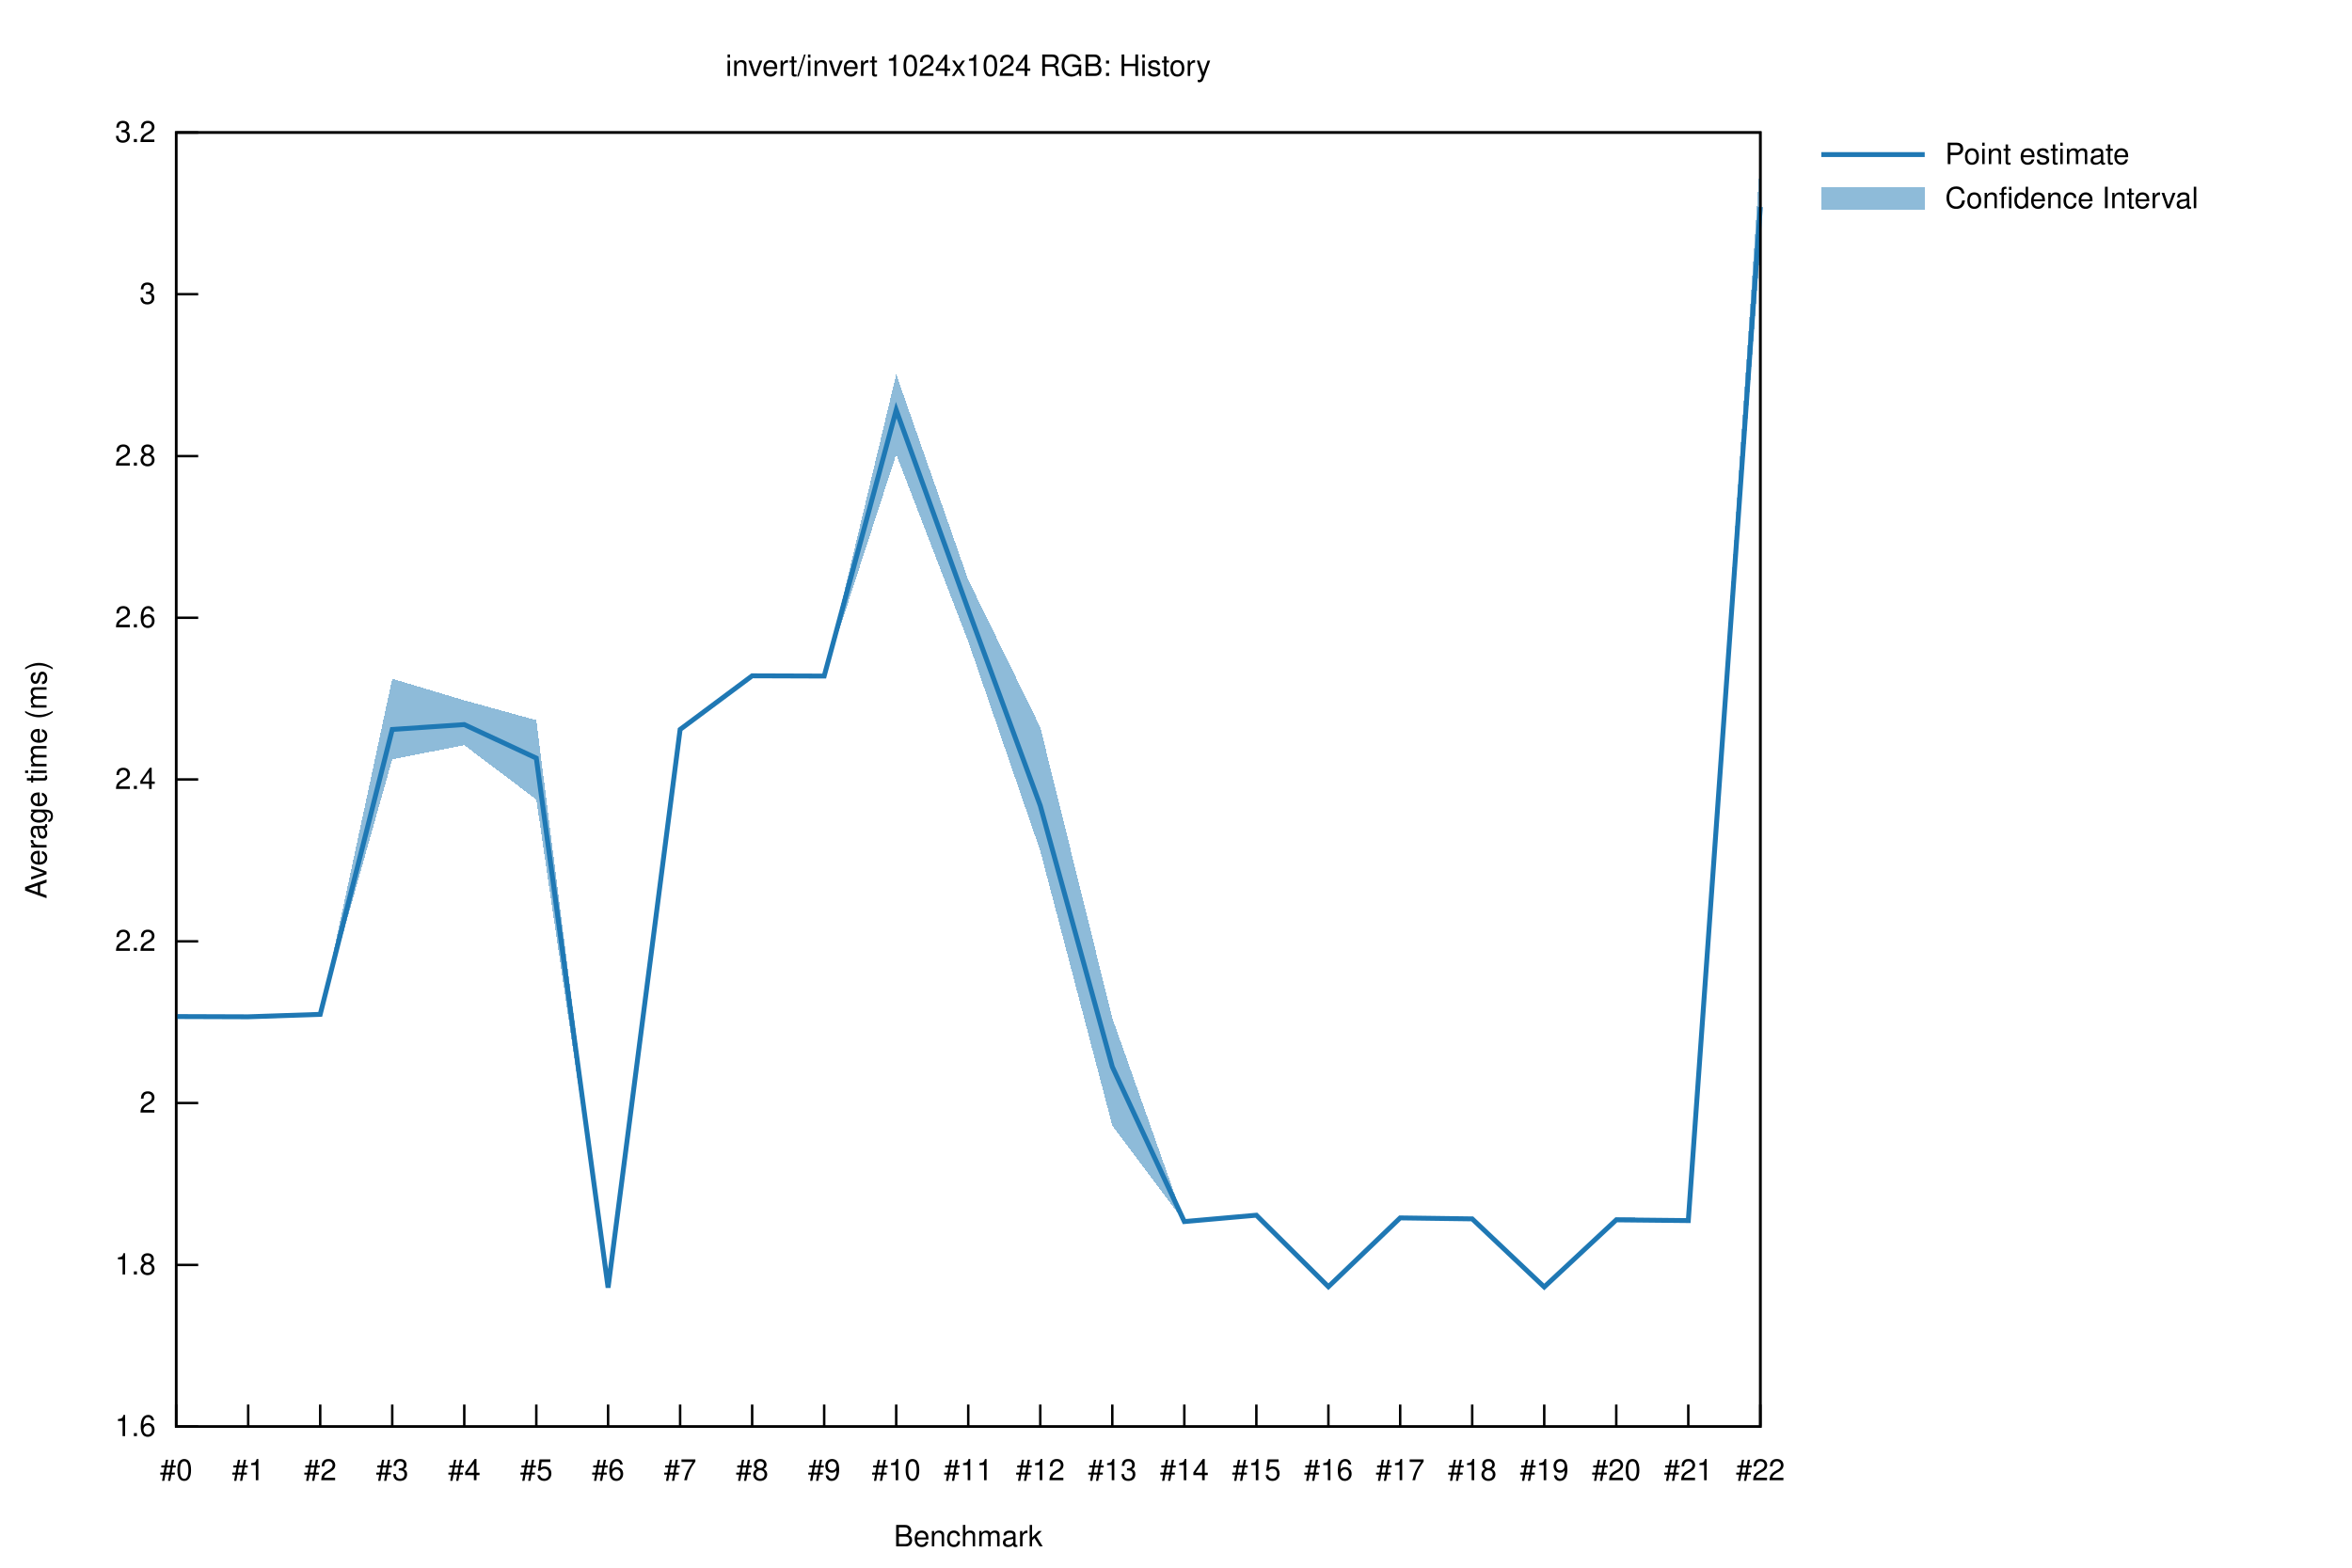
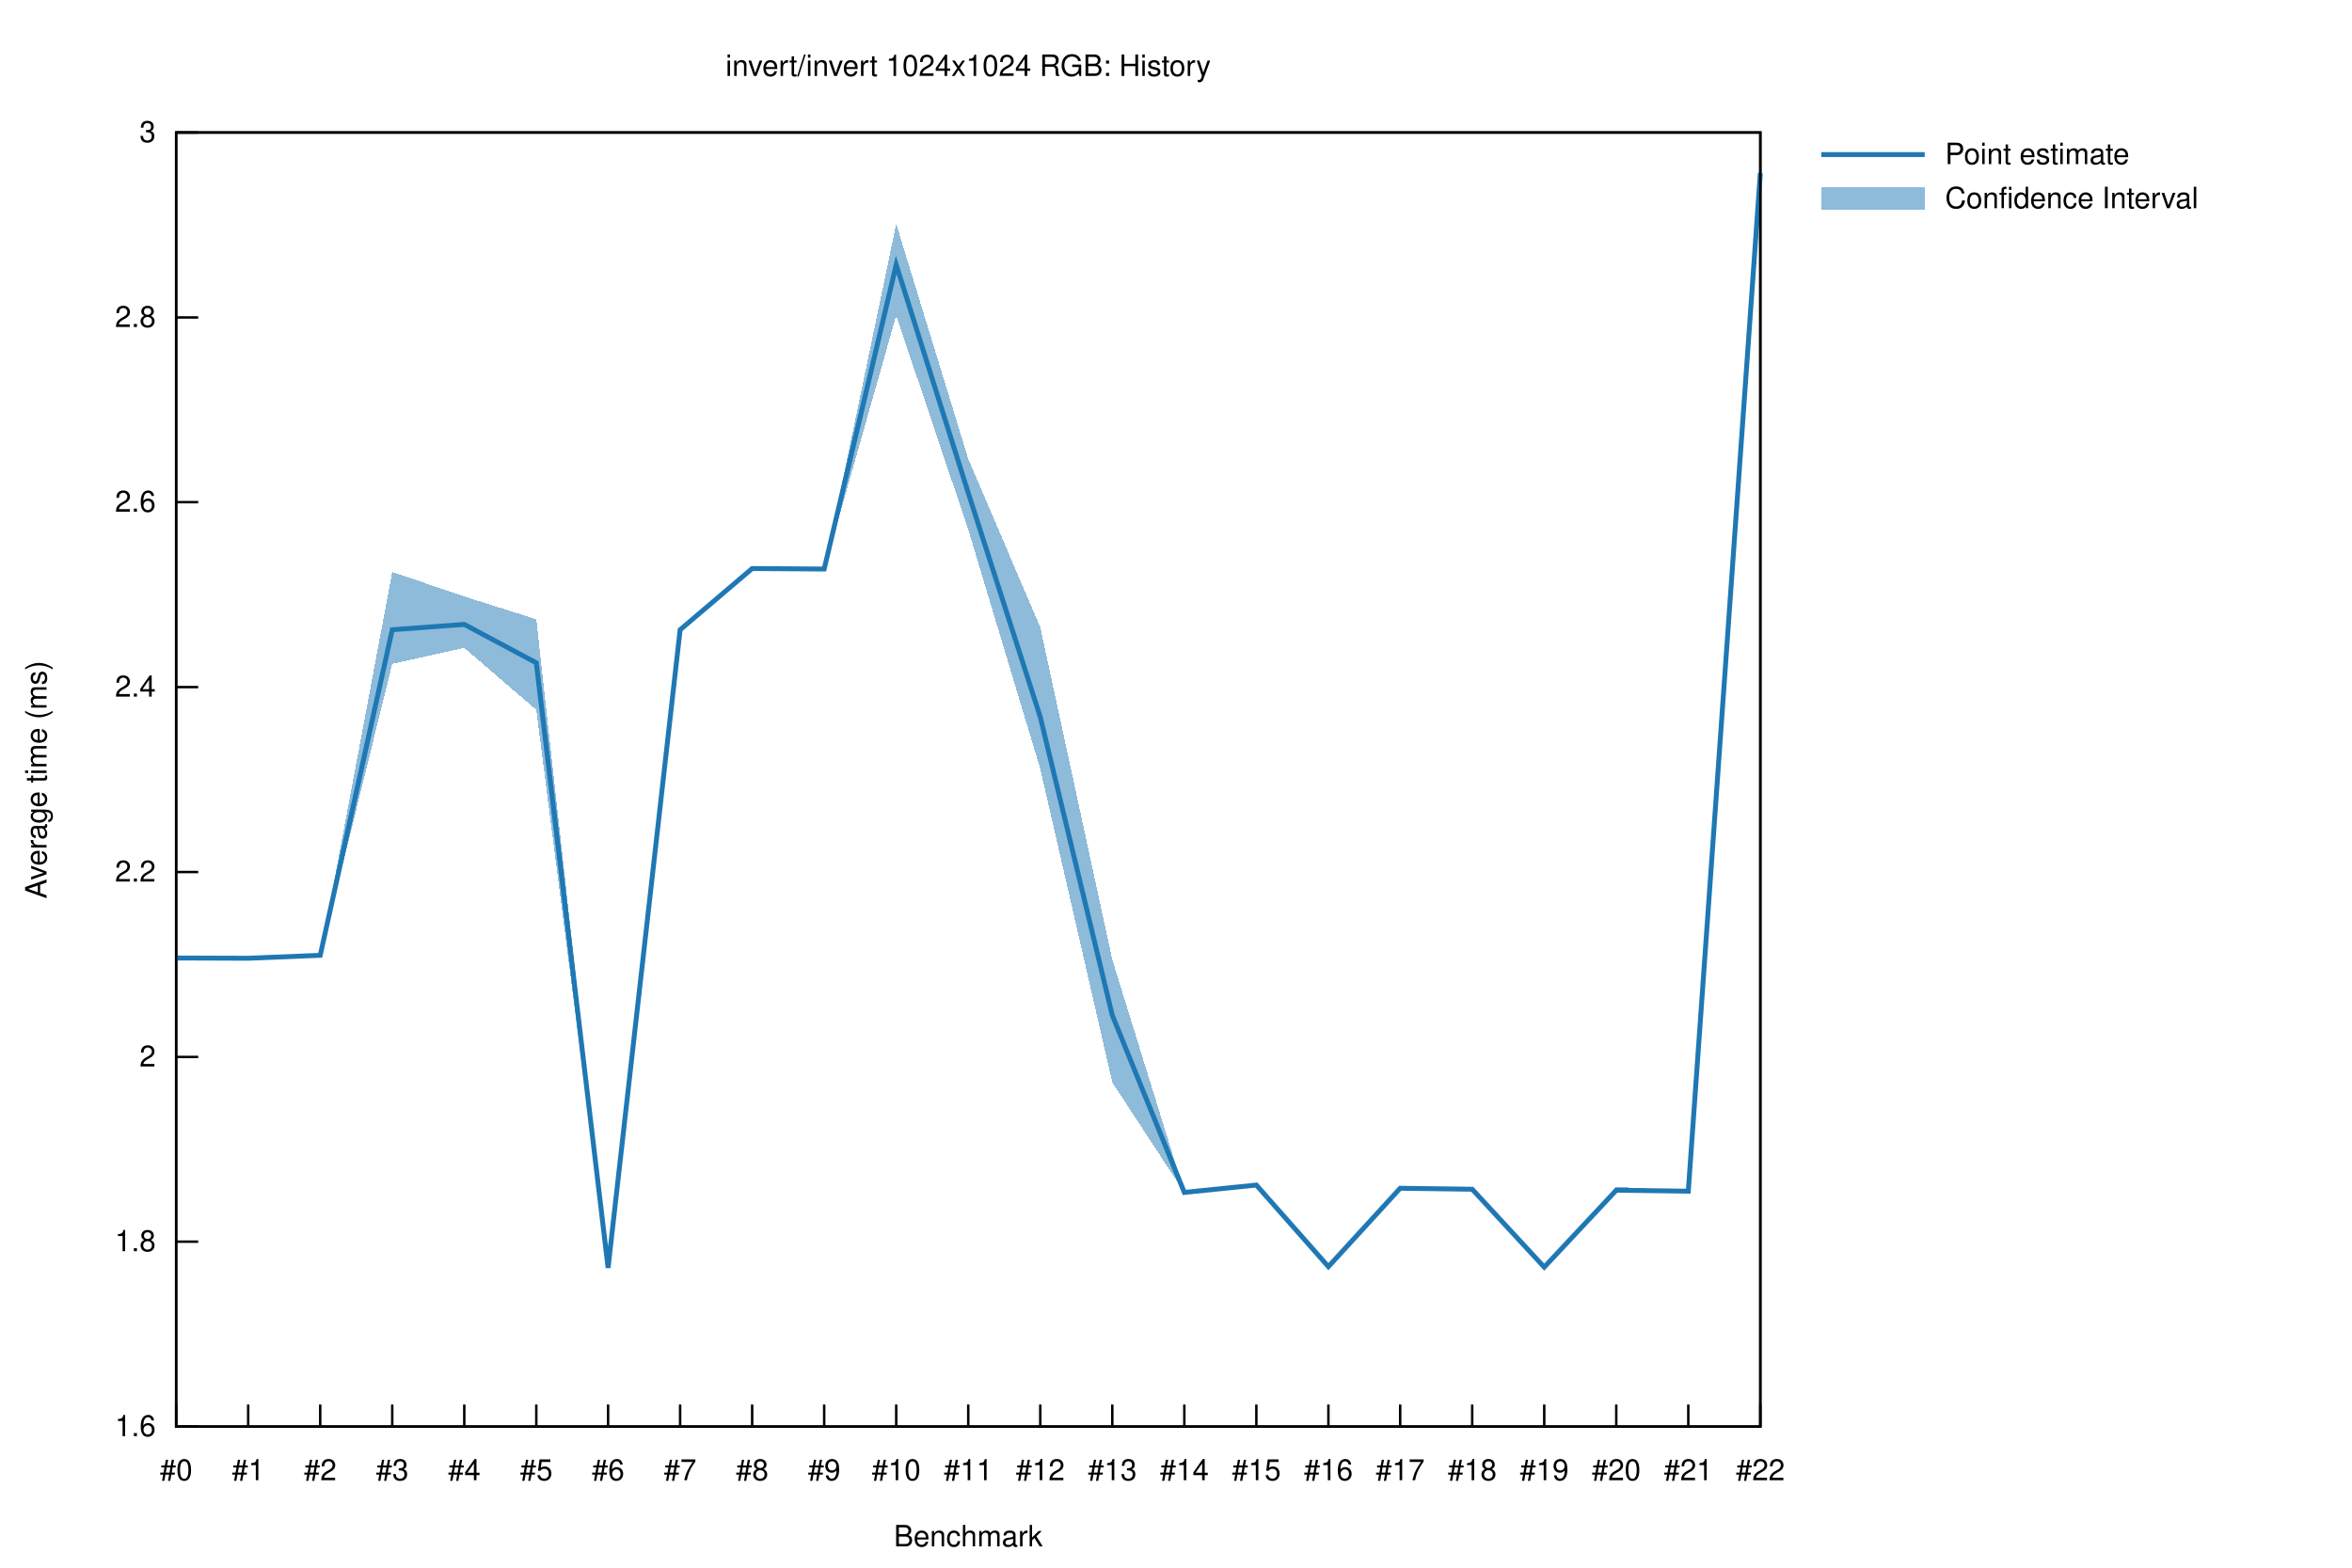
<svg xmlns="http://www.w3.org/2000/svg" xmlns:xlink="http://www.w3.org/1999/xlink" viewBox="0 0 960 640">
  <g id="gnuplot_canvas">
    <rect x="0" y="0" width="960" height="640" fill="none" />
    <defs>
      <circle id="gpDot" r="0.5" stroke-width="0.5" stroke="currentColor" />
      <path id="gpPt0" stroke-width="0.222" stroke="currentColor" d="M-1,0 h2 M0,-1 v2" />
      <path id="gpPt1" stroke-width="0.222" stroke="currentColor" d="M-1,-1 L1,1 M1,-1 L-1,1" />
      <path id="gpPt2" stroke-width="0.222" stroke="currentColor" d="M-1,0 L1,0 M0,-1 L0,1 M-1,-1 L1,1 M-1,1 L1,-1" />
      <rect id="gpPt3" stroke-width="0.222" stroke="currentColor" x="-1" y="-1" width="2" height="2" />
      <rect id="gpPt4" stroke-width="0.222" stroke="currentColor" fill="currentColor" x="-1" y="-1" width="2" height="2" />
      <circle id="gpPt5" stroke-width="0.222" stroke="currentColor" cx="0" cy="0" r="1" />
      <use xlink:href="#gpPt5" id="gpPt6" fill="currentColor" stroke="none" />
      <path id="gpPt7" stroke-width="0.222" stroke="currentColor" d="M0,-1.33 L-1.33,0.67 L1.33,0.67 z" />
      <use xlink:href="#gpPt7" id="gpPt8" fill="currentColor" stroke="none" />
      <use xlink:href="#gpPt7" id="gpPt9" stroke="currentColor" transform="rotate(180)" />
      <use xlink:href="#gpPt9" id="gpPt10" fill="currentColor" stroke="none" />
      <use xlink:href="#gpPt3" id="gpPt11" stroke="currentColor" transform="rotate(45)" />
      <use xlink:href="#gpPt11" id="gpPt12" fill="currentColor" stroke="none" />
      <path id="gpPt13" stroke-width="0.222" stroke="currentColor" d="M0,1.330 L1.265,0.411 L0.782,-1.067 L-0.782,-1.076 L-1.265,0.411 z" />
      <use xlink:href="#gpPt13" id="gpPt14" fill="currentColor" stroke="none" />
      <filter id="textbox" filterUnits="objectBoundingBox" x="0" y="0" height="1" width="1">
        <feFlood flood-color="white" flood-opacity="1" result="bgnd" />
        <feComposite in="SourceGraphic" in2="bgnd" operator="atop" />
      </filter>
      <filter id="greybox" filterUnits="objectBoundingBox" x="0" y="0" height="1" width="1">
        <feFlood flood-color="lightgrey" flood-opacity="1" result="grey" />
        <feComposite in="SourceGraphic" in2="grey" operator="atop" />
      </filter>
    </defs>
    <g fill="none" color="white" stroke="currentColor" stroke-width="1.00" stroke-linecap="butt" stroke-linejoin="miter">
</g>
    <g fill="none" color="black" stroke="currentColor" stroke-width="1.00" stroke-linecap="butt" stroke-linejoin="miter">
      <path stroke="black" d="M71.9,582.4 L80.9,582.4  " />
      <g transform="translate(63.6,586.3)" stroke="none" fill="black" font-family="Helvetica" font-size="12.00" text-anchor="end">
        <text>
          <tspan font-family="Helvetica"> 1.6</tspan>
        </text>
      </g>
    </g>
    <g fill="none" color="black" stroke="currentColor" stroke-width="1.00" stroke-linecap="butt" stroke-linejoin="miter">
-       <path stroke="black" d="M71.9,516.4 L80.9,516.4  " />
-       <g transform="translate(63.6,520.3)" stroke="none" fill="black" font-family="Helvetica" font-size="12.00" text-anchor="end">
+       <path stroke="black" d="M71.9,506.9 L80.9,506.9  " />
+       <g transform="translate(63.6,510.8)" stroke="none" fill="black" font-family="Helvetica" font-size="12.00" text-anchor="end">
        <text>
          <tspan font-family="Helvetica"> 1.8</tspan>
        </text>
      </g>
    </g>
    <g fill="none" color="black" stroke="currentColor" stroke-width="1.00" stroke-linecap="butt" stroke-linejoin="miter">
-       <path stroke="black" d="M71.9,450.3 L80.9,450.3  " />
-       <g transform="translate(63.6,454.2)" stroke="none" fill="black" font-family="Helvetica" font-size="12.00" text-anchor="end">
+       <path stroke="black" d="M71.9,431.5 L80.9,431.5  " />
+       <g transform="translate(63.6,435.4)" stroke="none" fill="black" font-family="Helvetica" font-size="12.00" text-anchor="end">
        <text>
          <tspan font-family="Helvetica"> 2</tspan>
        </text>
      </g>
    </g>
    <g fill="none" color="black" stroke="currentColor" stroke-width="1.00" stroke-linecap="butt" stroke-linejoin="miter">
-       <path stroke="black" d="M71.9,384.3 L80.9,384.3  " />
-       <g transform="translate(63.6,388.2)" stroke="none" fill="black" font-family="Helvetica" font-size="12.00" text-anchor="end">
+       <path stroke="black" d="M71.9,356.0 L80.9,356.0  " />
+       <g transform="translate(63.6,359.9)" stroke="none" fill="black" font-family="Helvetica" font-size="12.00" text-anchor="end">
        <text>
          <tspan font-family="Helvetica"> 2.2</tspan>
        </text>
      </g>
    </g>
    <g fill="none" color="black" stroke="currentColor" stroke-width="1.00" stroke-linecap="butt" stroke-linejoin="miter">
-       <path stroke="black" d="M71.9,318.2 L80.9,318.2  " />
-       <g transform="translate(63.6,322.1)" stroke="none" fill="black" font-family="Helvetica" font-size="12.00" text-anchor="end">
+       <path stroke="black" d="M71.9,280.5 L80.9,280.5  " />
+       <g transform="translate(63.6,284.4)" stroke="none" fill="black" font-family="Helvetica" font-size="12.00" text-anchor="end">
        <text>
          <tspan font-family="Helvetica"> 2.4</tspan>
        </text>
      </g>
    </g>
    <g fill="none" color="black" stroke="currentColor" stroke-width="1.00" stroke-linecap="butt" stroke-linejoin="miter">
-       <path stroke="black" d="M71.9,252.2 L80.9,252.2  " />
-       <g transform="translate(63.6,256.1)" stroke="none" fill="black" font-family="Helvetica" font-size="12.00" text-anchor="end">
+       <path stroke="black" d="M71.9,205.0 L80.9,205.0  " />
+       <g transform="translate(63.6,208.9)" stroke="none" fill="black" font-family="Helvetica" font-size="12.00" text-anchor="end">
        <text>
          <tspan font-family="Helvetica"> 2.6</tspan>
        </text>
      </g>
    </g>
    <g fill="none" color="black" stroke="currentColor" stroke-width="1.00" stroke-linecap="butt" stroke-linejoin="miter">
-       <path stroke="black" d="M71.9,186.2 L80.9,186.2  " />
-       <g transform="translate(63.6,190.1)" stroke="none" fill="black" font-family="Helvetica" font-size="12.00" text-anchor="end">
+       <path stroke="black" d="M71.9,129.6 L80.9,129.6  " />
+       <g transform="translate(63.6,133.5)" stroke="none" fill="black" font-family="Helvetica" font-size="12.00" text-anchor="end">
        <text>
          <tspan font-family="Helvetica"> 2.8</tspan>
-         </text>
-       </g>
-     </g>
-     <g fill="none" color="black" stroke="currentColor" stroke-width="1.00" stroke-linecap="butt" stroke-linejoin="miter">
-       <path stroke="black" d="M71.9,120.1 L80.9,120.1  " />
-       <g transform="translate(63.6,124.0)" stroke="none" fill="black" font-family="Helvetica" font-size="12.00" text-anchor="end">
-         <text>
-           <tspan font-family="Helvetica"> 3</tspan>
        </text>
      </g>
    </g>
    <g fill="none" color="black" stroke="currentColor" stroke-width="1.00" stroke-linecap="butt" stroke-linejoin="miter">
      <path stroke="black" d="M71.9,54.1 L80.9,54.1  " />
      <g transform="translate(63.6,58.0)" stroke="none" fill="black" font-family="Helvetica" font-size="12.00" text-anchor="end">
        <text>
-           <tspan font-family="Helvetica"> 3.2</tspan>
+           <tspan font-family="Helvetica"> 3</tspan>
        </text>
      </g>
    </g>
    <g fill="none" color="black" stroke="currentColor" stroke-width="1.00" stroke-linecap="butt" stroke-linejoin="miter">
      <path stroke="black" d="M71.9,582.4 L71.9,573.4  " />
      <g transform="translate(71.9,604.3)" stroke="none" fill="black" font-family="Helvetica" font-size="12.00" text-anchor="middle">
        <text>
          <tspan font-family="Helvetica">#0</tspan>
        </text>
      </g>
    </g>
    <g fill="none" color="black" stroke="currentColor" stroke-width="1.00" stroke-linecap="butt" stroke-linejoin="miter">
      <path stroke="black" d="M101.3,582.4 L101.3,573.4  " />
      <g transform="translate(101.3,604.3)" stroke="none" fill="black" font-family="Helvetica" font-size="12.00" text-anchor="middle">
        <text>
          <tspan font-family="Helvetica">#1</tspan>
        </text>
      </g>
    </g>
    <g fill="none" color="black" stroke="currentColor" stroke-width="1.00" stroke-linecap="butt" stroke-linejoin="miter">
      <path stroke="black" d="M130.7,582.4 L130.7,573.4  " />
      <g transform="translate(130.7,604.3)" stroke="none" fill="black" font-family="Helvetica" font-size="12.00" text-anchor="middle">
        <text>
          <tspan font-family="Helvetica">#2</tspan>
        </text>
      </g>
    </g>
    <g fill="none" color="black" stroke="currentColor" stroke-width="1.00" stroke-linecap="butt" stroke-linejoin="miter">
      <path stroke="black" d="M160.1,582.4 L160.1,573.4  " />
      <g transform="translate(160.1,604.3)" stroke="none" fill="black" font-family="Helvetica" font-size="12.00" text-anchor="middle">
        <text>
          <tspan font-family="Helvetica">#3</tspan>
        </text>
      </g>
    </g>
    <g fill="none" color="black" stroke="currentColor" stroke-width="1.00" stroke-linecap="butt" stroke-linejoin="miter">
      <path stroke="black" d="M189.5,582.4 L189.5,573.4  " />
      <g transform="translate(189.5,604.3)" stroke="none" fill="black" font-family="Helvetica" font-size="12.00" text-anchor="middle">
        <text>
          <tspan font-family="Helvetica">#4</tspan>
        </text>
      </g>
    </g>
    <g fill="none" color="black" stroke="currentColor" stroke-width="1.00" stroke-linecap="butt" stroke-linejoin="miter">
      <path stroke="black" d="M218.9,582.4 L218.9,573.4  " />
      <g transform="translate(218.9,604.3)" stroke="none" fill="black" font-family="Helvetica" font-size="12.00" text-anchor="middle">
        <text>
          <tspan font-family="Helvetica">#5</tspan>
        </text>
      </g>
    </g>
    <g fill="none" color="black" stroke="currentColor" stroke-width="1.00" stroke-linecap="butt" stroke-linejoin="miter">
      <path stroke="black" d="M248.2,582.4 L248.2,573.4  " />
      <g transform="translate(248.2,604.3)" stroke="none" fill="black" font-family="Helvetica" font-size="12.00" text-anchor="middle">
        <text>
          <tspan font-family="Helvetica">#6</tspan>
        </text>
      </g>
    </g>
    <g fill="none" color="black" stroke="currentColor" stroke-width="1.00" stroke-linecap="butt" stroke-linejoin="miter">
      <path stroke="black" d="M277.6,582.4 L277.6,573.4  " />
      <g transform="translate(277.6,604.3)" stroke="none" fill="black" font-family="Helvetica" font-size="12.00" text-anchor="middle">
        <text>
          <tspan font-family="Helvetica">#7</tspan>
        </text>
      </g>
    </g>
    <g fill="none" color="black" stroke="currentColor" stroke-width="1.00" stroke-linecap="butt" stroke-linejoin="miter">
      <path stroke="black" d="M307.0,582.4 L307.0,573.4  " />
      <g transform="translate(307.0,604.3)" stroke="none" fill="black" font-family="Helvetica" font-size="12.00" text-anchor="middle">
        <text>
          <tspan font-family="Helvetica">#8</tspan>
        </text>
      </g>
    </g>
    <g fill="none" color="black" stroke="currentColor" stroke-width="1.00" stroke-linecap="butt" stroke-linejoin="miter">
      <path stroke="black" d="M336.4,582.4 L336.4,573.4  " />
      <g transform="translate(336.4,604.3)" stroke="none" fill="black" font-family="Helvetica" font-size="12.00" text-anchor="middle">
        <text>
          <tspan font-family="Helvetica">#9</tspan>
        </text>
      </g>
    </g>
    <g fill="none" color="black" stroke="currentColor" stroke-width="1.00" stroke-linecap="butt" stroke-linejoin="miter">
      <path stroke="black" d="M365.8,582.4 L365.8,573.4  " />
      <g transform="translate(365.8,604.3)" stroke="none" fill="black" font-family="Helvetica" font-size="12.00" text-anchor="middle">
        <text>
          <tspan font-family="Helvetica">#10</tspan>
        </text>
      </g>
    </g>
    <g fill="none" color="black" stroke="currentColor" stroke-width="1.00" stroke-linecap="butt" stroke-linejoin="miter">
      <path stroke="black" d="M395.2,582.4 L395.2,573.4  " />
      <g transform="translate(395.2,604.3)" stroke="none" fill="black" font-family="Helvetica" font-size="12.00" text-anchor="middle">
        <text>
          <tspan font-family="Helvetica">#11</tspan>
        </text>
      </g>
    </g>
    <g fill="none" color="black" stroke="currentColor" stroke-width="1.00" stroke-linecap="butt" stroke-linejoin="miter">
      <path stroke="black" d="M424.6,582.4 L424.6,573.4  " />
      <g transform="translate(424.6,604.3)" stroke="none" fill="black" font-family="Helvetica" font-size="12.00" text-anchor="middle">
        <text>
          <tspan font-family="Helvetica">#12</tspan>
        </text>
      </g>
    </g>
    <g fill="none" color="black" stroke="currentColor" stroke-width="1.00" stroke-linecap="butt" stroke-linejoin="miter">
      <path stroke="black" d="M454.0,582.4 L454.0,573.4  " />
      <g transform="translate(454.0,604.3)" stroke="none" fill="black" font-family="Helvetica" font-size="12.00" text-anchor="middle">
        <text>
          <tspan font-family="Helvetica">#13</tspan>
        </text>
      </g>
    </g>
    <g fill="none" color="black" stroke="currentColor" stroke-width="1.00" stroke-linecap="butt" stroke-linejoin="miter">
      <path stroke="black" d="M483.4,582.4 L483.4,573.4  " />
      <g transform="translate(483.4,604.3)" stroke="none" fill="black" font-family="Helvetica" font-size="12.00" text-anchor="middle">
        <text>
          <tspan font-family="Helvetica">#14</tspan>
        </text>
      </g>
    </g>
    <g fill="none" color="black" stroke="currentColor" stroke-width="1.00" stroke-linecap="butt" stroke-linejoin="miter">
      <path stroke="black" d="M512.8,582.4 L512.8,573.4  " />
      <g transform="translate(512.8,604.3)" stroke="none" fill="black" font-family="Helvetica" font-size="12.00" text-anchor="middle">
        <text>
          <tspan font-family="Helvetica">#15</tspan>
        </text>
      </g>
    </g>
    <g fill="none" color="black" stroke="currentColor" stroke-width="1.00" stroke-linecap="butt" stroke-linejoin="miter">
      <path stroke="black" d="M542.2,582.4 L542.2,573.4  " />
      <g transform="translate(542.2,604.3)" stroke="none" fill="black" font-family="Helvetica" font-size="12.00" text-anchor="middle">
        <text>
          <tspan font-family="Helvetica">#16</tspan>
        </text>
      </g>
    </g>
    <g fill="none" color="black" stroke="currentColor" stroke-width="1.00" stroke-linecap="butt" stroke-linejoin="miter">
      <path stroke="black" d="M571.5,582.4 L571.5,573.4  " />
      <g transform="translate(571.5,604.3)" stroke="none" fill="black" font-family="Helvetica" font-size="12.00" text-anchor="middle">
        <text>
          <tspan font-family="Helvetica">#17</tspan>
        </text>
      </g>
    </g>
    <g fill="none" color="black" stroke="currentColor" stroke-width="1.00" stroke-linecap="butt" stroke-linejoin="miter">
      <path stroke="black" d="M600.9,582.4 L600.9,573.4  " />
      <g transform="translate(600.9,604.3)" stroke="none" fill="black" font-family="Helvetica" font-size="12.00" text-anchor="middle">
        <text>
          <tspan font-family="Helvetica">#18</tspan>
        </text>
      </g>
    </g>
    <g fill="none" color="black" stroke="currentColor" stroke-width="1.00" stroke-linecap="butt" stroke-linejoin="miter">
      <path stroke="black" d="M630.3,582.4 L630.3,573.4  " />
      <g transform="translate(630.3,604.3)" stroke="none" fill="black" font-family="Helvetica" font-size="12.00" text-anchor="middle">
        <text>
          <tspan font-family="Helvetica">#19</tspan>
        </text>
      </g>
    </g>
    <g fill="none" color="black" stroke="currentColor" stroke-width="1.00" stroke-linecap="butt" stroke-linejoin="miter">
      <path stroke="black" d="M659.7,582.4 L659.7,573.4  " />
      <g transform="translate(659.7,604.3)" stroke="none" fill="black" font-family="Helvetica" font-size="12.00" text-anchor="middle">
        <text>
          <tspan font-family="Helvetica">#20</tspan>
        </text>
      </g>
    </g>
    <g fill="none" color="black" stroke="currentColor" stroke-width="1.00" stroke-linecap="butt" stroke-linejoin="miter">
      <path stroke="black" d="M689.1,582.4 L689.1,573.4  " />
      <g transform="translate(689.1,604.3)" stroke="none" fill="black" font-family="Helvetica" font-size="12.00" text-anchor="middle">
        <text>
          <tspan font-family="Helvetica">#21</tspan>
        </text>
      </g>
    </g>
    <g fill="none" color="black" stroke="currentColor" stroke-width="1.00" stroke-linecap="butt" stroke-linejoin="miter">
      <path stroke="black" d="M718.5,582.4 L718.5,573.4  " />
      <g transform="translate(718.5,604.3)" stroke="none" fill="black" font-family="Helvetica" font-size="12.00" text-anchor="middle">
        <text>
          <tspan font-family="Helvetica">#22</tspan>
        </text>
      </g>
    </g>
    <g fill="none" color="black" stroke="currentColor" stroke-width="1.00" stroke-linecap="butt" stroke-linejoin="miter">
</g>
    <g fill="none" color="black" stroke="currentColor" stroke-width="1.00" stroke-linecap="butt" stroke-linejoin="miter">
      <path stroke="black" d="M71.9,54.1 L71.9,582.4 L718.5,582.4 L718.5,54.1 L71.9,54.1 Z  " />
    </g>
    <g fill="none" color="black" stroke="currentColor" stroke-width="1.00" stroke-linecap="butt" stroke-linejoin="miter">
      <g transform="translate(19.0,318.3) rotate(270)" stroke="none" fill="black" font-family="Helvetica" font-size="12.00" text-anchor="middle">
        <text>
          <tspan font-family="Helvetica">Average time (ms)</tspan>
        </text>
      </g>
    </g>
    <g fill="none" color="black" stroke="currentColor" stroke-width="1.00" stroke-linecap="butt" stroke-linejoin="miter">
      <g transform="translate(395.2,631.3)" stroke="none" fill="black" font-family="Helvetica" font-size="12.00" text-anchor="middle">
        <text>
          <tspan font-family="Helvetica">Benchmark</tspan>
        </text>
      </g>
    </g>
    <g fill="none" color="black" stroke="currentColor" stroke-width="1.00" stroke-linecap="butt" stroke-linejoin="miter">
      <g transform="translate(395.2,31.0)" stroke="none" fill="black" font-family="Helvetica" font-size="12.00" text-anchor="middle">
        <text>
          <tspan font-family="Helvetica">invert/invert 1024x1024 RGB: History</tspan>
        </text>
      </g>
    </g>
    <g fill="none" color="black" stroke="currentColor" stroke-width="1.00" stroke-linecap="butt" stroke-linejoin="miter">
</g>
    <g id="gnuplot_plot_1">
      <g fill="none" color="white" stroke="currentColor" stroke-width="2.00" stroke-linecap="butt" stroke-linejoin="miter">
</g>
      <g fill="none" color="black" stroke="currentColor" stroke-width="2.00" stroke-linecap="butt" stroke-linejoin="miter">
        <g transform="translate(793.9,67.0)" stroke="none" fill="black" font-family="Helvetica" font-size="12.00" text-anchor="start">
          <text>
            <tspan font-family="Helvetica">Point estimate</tspan>
          </text>
        </g>
      </g>
      <g fill="none" color="black" stroke="currentColor" stroke-width="2.00" stroke-linecap="butt" stroke-linejoin="miter">
-         <path stroke="rgb( 31, 120, 180)" d="M743.4,63.1 L785.6,63.1 M71.9,415.0 L101.3,415.1 L130.7,414.1 L160.1,297.8 L189.5,295.8 L218.9,309.5   L248.2,525.7 L277.6,297.8 L307.0,275.9 L336.4,276.0 L365.8,167.4 L395.2,248.9 L424.6,328.9 L454.0,435.5   L483.4,498.7 L512.8,496.1 L542.2,525.3 L571.5,497.2 L600.9,497.6 L630.3,525.4 L659.7,498.0 L689.1,498.3   L718.5,84.5  " />
+         <path stroke="rgb( 31, 120, 180)" d="M743.4,63.1 L785.6,63.1 M71.9,391.1 L101.3,391.2 L130.7,390.0 L160.1,257.1 L189.5,254.9 L218.9,270.6   L248.2,517.6 L277.6,257.1 L307.0,232.1 L336.4,232.3 L365.8,108.1 L395.2,201.2 L424.6,292.7 L454.0,414.5   L483.4,486.8 L512.8,483.8 L542.2,517.1 L571.5,485.1 L600.9,485.5 L630.3,517.3 L659.7,485.9 L689.1,486.3   L718.5,70.7  " />
      </g>
    </g>
    <g id="gnuplot_plot_2">
      <g fill="none" color="white" stroke="rgb( 31, 120, 180)" stroke-width="1.00" stroke-linecap="butt" stroke-linejoin="miter">
</g>
      <g fill="none" color="black" stroke="currentColor" stroke-width="1.00" stroke-linecap="butt" stroke-linejoin="miter">
        <g transform="translate(793.9,85.0)" stroke="none" fill="black" font-family="Helvetica" font-size="12.00" text-anchor="start">
          <text>
            <tspan font-family="Helvetica">Confidence Interval</tspan>
          </text>
        </g>
      </g>
      <g fill="none" color="black" stroke="currentColor" stroke-width="1.00" stroke-linecap="butt" stroke-linejoin="miter">
        <g stroke="none" shape-rendering="crispEdges">
          <polygon fill="rgb( 31, 120, 180)" fill-opacity="0.5" points="743.4,85.6 785.6,85.6 785.6,76.6 743.4,76.6 " />
-           <polygon fill="rgb( 31, 120, 180)" fill-opacity="0.5" points="71.9,414.9 101.3,415.1 130.7,413.9 160.1,277.1 189.5,285.9 218.9,294.0 248.2,525.6 277.6,297.6 307.0,275.8 336.4,275.9 365.8,152.8 395.2,236.7 424.6,296.9 454.0,415.6 483.4,498.7 512.8,495.9 542.2,524.9 571.5,497.0 600.9,497.5 630.3,525.4 659.7,496.7 689.1,498.2 718.5,63.8 718.5,100.0 689.1,498.4 659.7,498.6 630.3,525.5 600.9,497.7 571.5,497.4 542.2,525.6 512.8,496.3 483.4,498.7 454.0,459.5 424.6,347.4 395.2,261.9 365.8,185.5 336.4,276.1 307.0,276.0 277.6,297.9 248.2,525.7 218.9,326.4 189.5,304.2 160.1,310.0 130.7,414.2 101.3,415.2 71.9,415.0 " />
+           <polygon fill="rgb( 31, 120, 180)" fill-opacity="0.5" points="71.9,391.0 101.3,391.2 130.7,389.9 160.1,233.5 189.5,243.5 218.9,252.8 248.2,517.5 277.6,256.9 307.0,232.0 336.4,232.1 365.8,91.4 395.2,187.3 424.6,256.1 454.0,391.8 483.4,486.7 512.8,483.5 542.2,516.7 571.5,484.8 600.9,485.4 630.3,517.2 659.7,484.5 689.1,486.2 718.5,61.5 718.5,83.8 689.1,486.4 659.7,486.6 630.3,517.4 600.9,485.6 571.5,485.2 542.2,517.5 512.8,484.0 483.4,486.8 454.0,441.9 424.6,313.9 395.2,216.2 365.8,128.8 336.4,232.4 307.0,232.2 277.6,257.3 248.2,517.6 218.9,289.8 189.5,264.5 160.1,271.0 130.7,390.2 101.3,391.3 71.9,391.1 " />
        </g>
      </g>
    </g>
    <g fill="none" color="white" stroke="rgb( 31, 120, 180)" stroke-width="2.00" stroke-linecap="butt" stroke-linejoin="miter">
</g>
    <g fill="none" color="black" stroke="currentColor" stroke-width="2.00" stroke-linecap="butt" stroke-linejoin="miter">
</g>
    <g fill="none" color="black" stroke="black" stroke-width="1.00" stroke-linecap="butt" stroke-linejoin="miter">
</g>
    <g fill="none" color="black" stroke="currentColor" stroke-width="1.00" stroke-linecap="butt" stroke-linejoin="miter">
      <path stroke="black" d="M71.9,54.1 L71.9,582.4 L718.5,582.4 L718.5,54.1 L71.9,54.1 Z  " />
    </g>
    <g fill="none" color="black" stroke="currentColor" stroke-width="1.00" stroke-linecap="butt" stroke-linejoin="miter">
</g>
  </g>
</svg>
